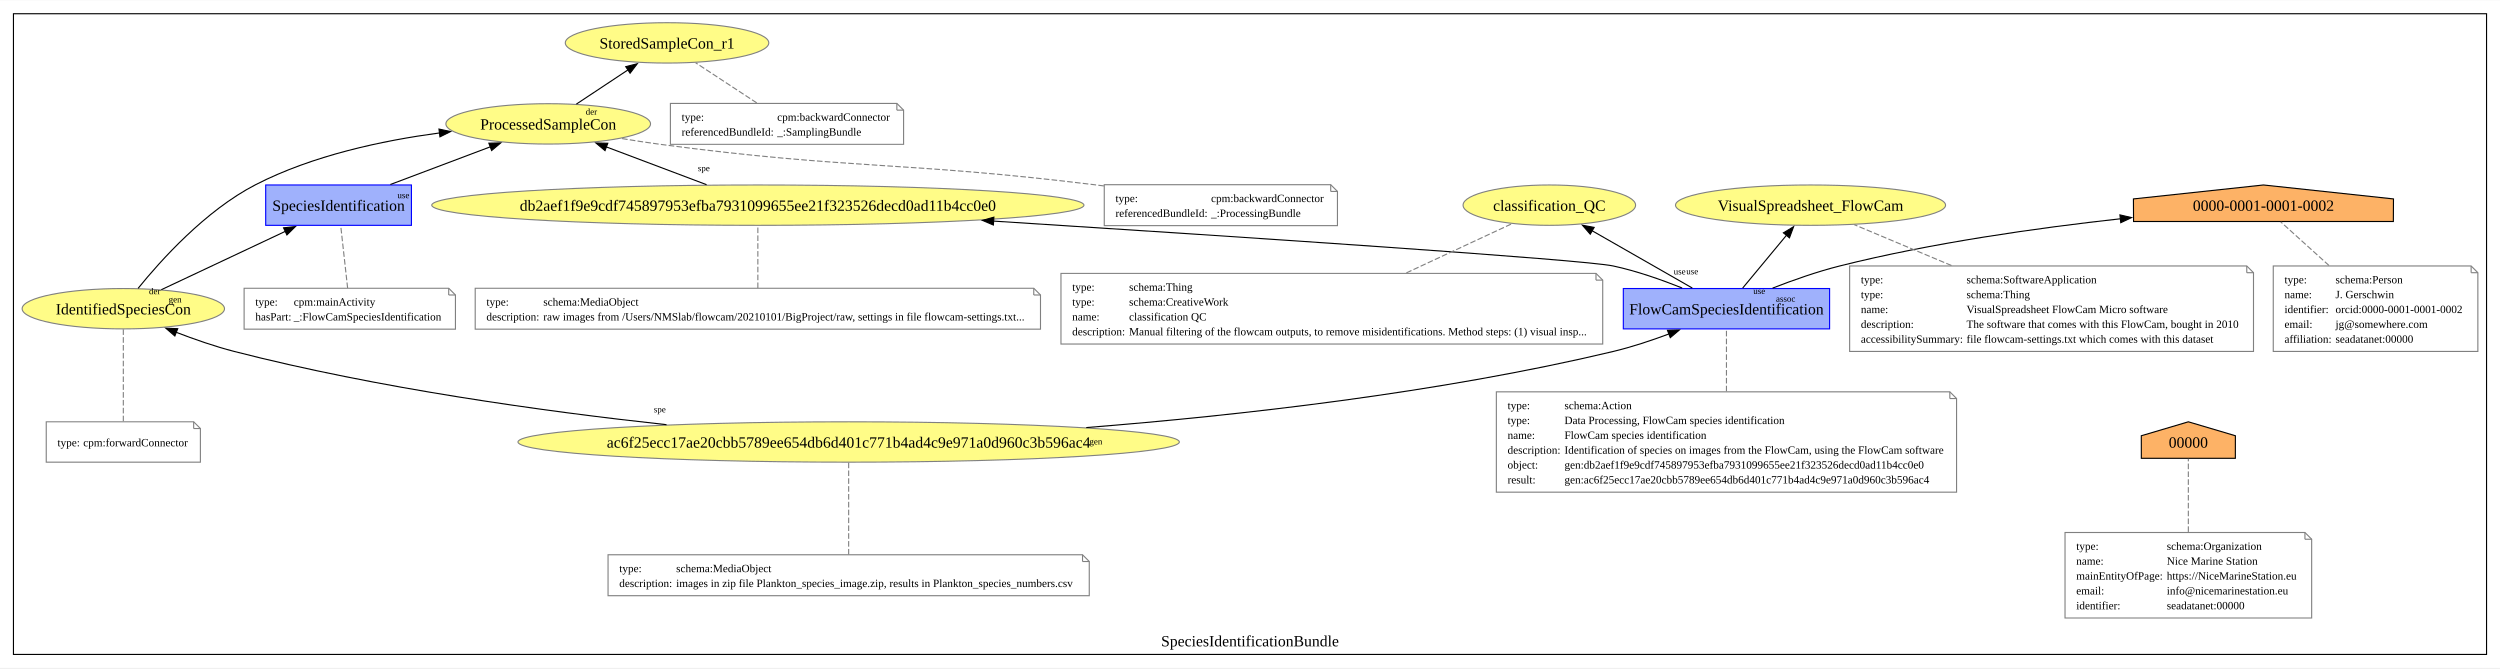
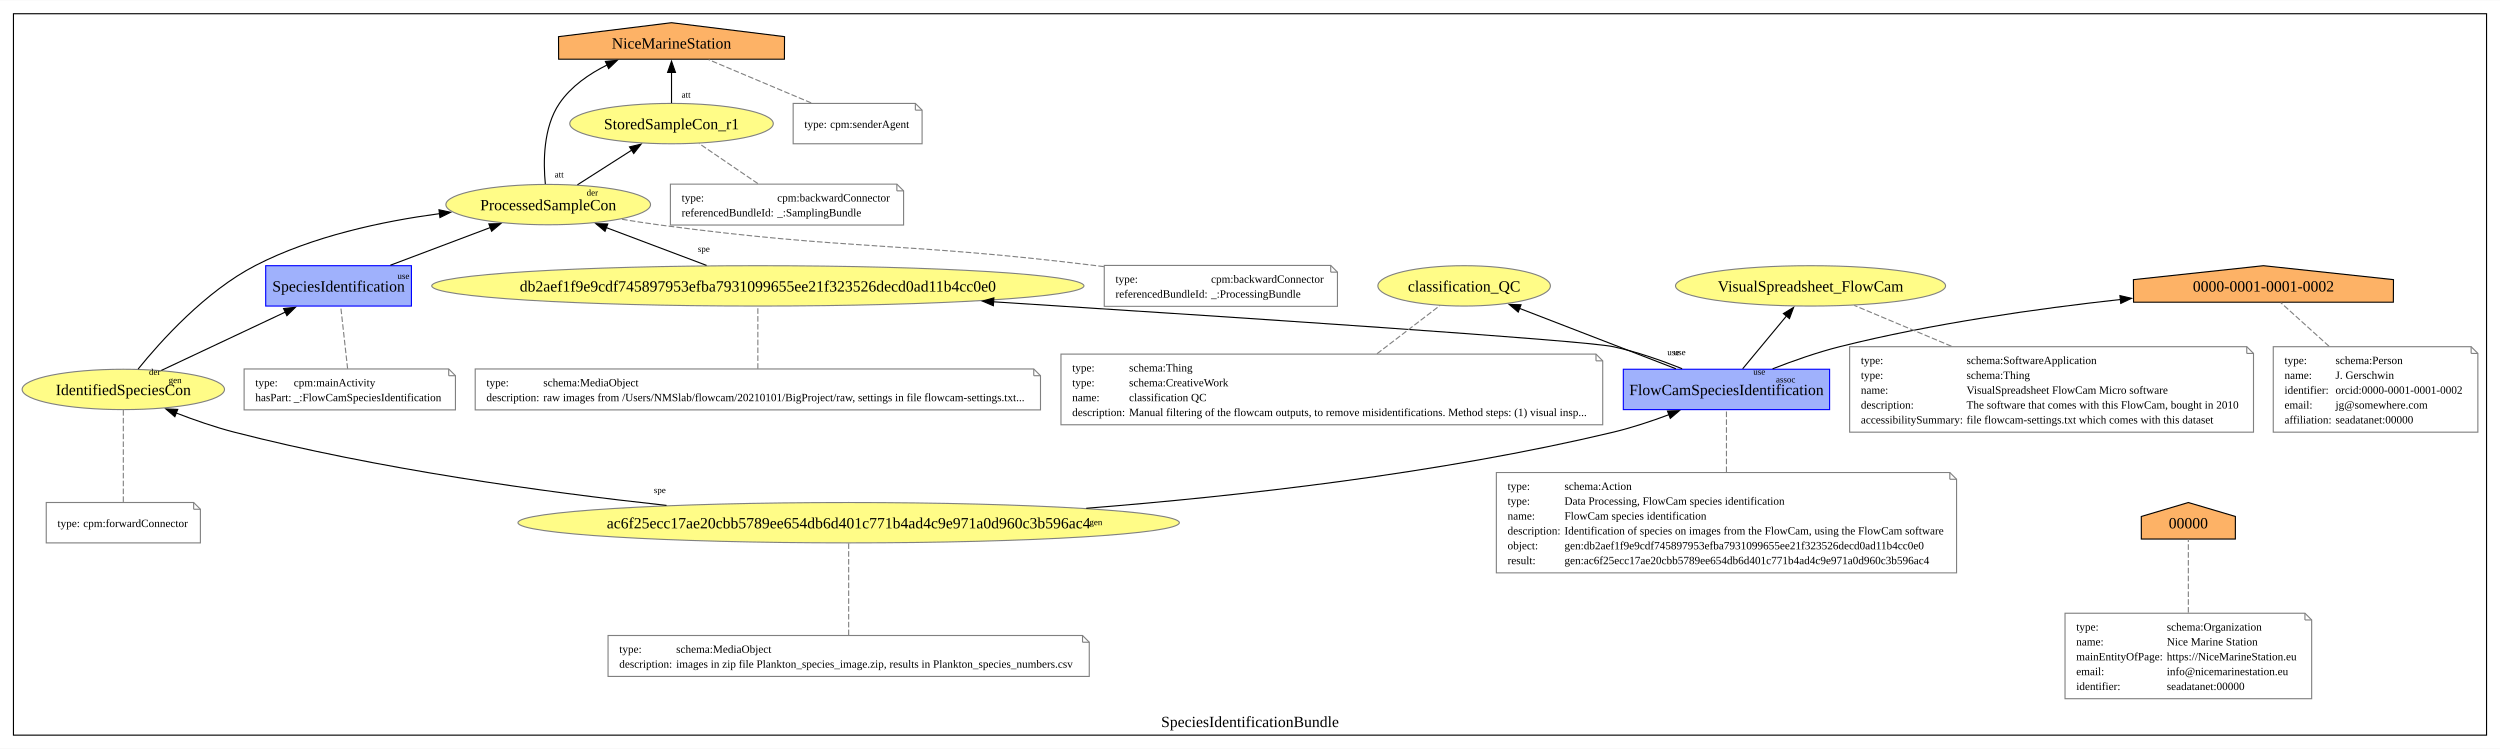
- <svg xmlns="http://www.w3.org/2000/svg" xmlns:xlink="http://www.w3.org/1999/xlink" width="2230pt" height="596pt" viewBox="0.00 0.00 2230.00 595.50">
-   <g id="graph0" class="graph" transform="scale(1 1) rotate(0) translate(4 591.5)">
-     <polygon fill="white" stroke="none" points="-4,4 -4,-591.5 2226,-591.5 2226,4 -4,4" />
+ <svg xmlns="http://www.w3.org/2000/svg" xmlns:xlink="http://www.w3.org/1999/xlink" width="2230pt" height="668pt" viewBox="0.00 0.00 2230.00 667.50">
+   <g id="graph0" class="graph" transform="scale(1 1) rotate(0) translate(4 663.5)">
+     <polygon fill="white" stroke="none" points="-4,4 -4,-663.5 2226,-663.5 2226,4 -4,4" />
    <g id="clust1" class="cluster">
      <g id="a_clust1">
        <a xlink:href="https://openprovenance.org/blank#SpeciesIdentificationBundle" xlink:title="SpeciesIdentificationBundle">
-           <polygon fill="none" stroke="black" points="8,-8 8,-579.5 2214,-579.5 2214,-8 8,-8" />
+           <polygon fill="none" stroke="black" points="8,-8 8,-651.5 2214,-651.5 2214,-8 8,-8" />
          <text text-anchor="middle" x="1111" y="-15.2" font-family="Times New Roman,serif" font-size="14.00">SpeciesIdentificationBundle</text>
        </a>
      </g>
    </g>
    <g id="node1" class="node">
      <g id="a_node1">
        <a xlink:href="https://openprovenance.org/blank#SpeciesIdentification" xlink:title="SpeciesIdentification">
          <polygon fill="#9fb1fc" stroke="#0000ff" points="363,-426.75 233,-426.75 233,-390.75 363,-390.75 363,-426.75" />
          <text text-anchor="middle" x="298" y="-403.7" font-family="Times New Roman,serif" font-size="14.00">SpeciesIdentification</text>
        </a>
      </g>
    </g>
    <g id="node5" class="node">
      <g id="a_node5">
        <a xlink:href="https://openprovenance.org/blank#ProcessedSampleCon" xlink:title="ProcessedSampleCon">
          <ellipse fill="#fffc87" stroke="#808080" cx="485" cy="-481.25" rx="91.27" ry="18" />
          <text text-anchor="middle" x="485" y="-476.2" font-family="Times New Roman,serif" font-size="14.00">ProcessedSampleCon</text>
        </a>
      </g>
    </g>
-     <g id="edge12" class="edge">
+     <g id="edge13" class="edge">
      <path fill="none" stroke="black" d="M344.22,-427.18C371.25,-437.36 405.42,-450.25 433.32,-460.77" />
      <polygon fill="black" stroke="black" points="432.07,-464.03 442.66,-464.29 434.54,-457.48 432.07,-464.03" />
      <text text-anchor="middle" x="355.83" y="-414.94" font-family="Times New Roman,serif" font-size="8.00">use</text>
    </g>
    <g id="node2" class="node">
      <polygon fill="none" stroke="gray" points="396.25,-334.62 213.75,-334.62 213.75,-298.12 402.25,-298.12 402.25,-328.62 396.25,-334.62" />
      <polyline fill="none" stroke="gray" points="396.25,-334.62 396.25,-328.62" />
      <polyline fill="none" stroke="gray" points="402.25,-328.62 396.25,-328.62" />
      <text text-anchor="start" x="223.75" y="-319.12" font-family="Times New Roman,serif" font-size="10.00">type:</text>
      <text text-anchor="start" x="258" y="-319.12" font-family="Times New Roman,serif" font-size="10.00">cpm:mainActivity</text>
      <text text-anchor="start" x="223.75" y="-305.88" font-family="Times New Roman,serif" font-size="10.00">hasPart:</text>
      <text text-anchor="start" x="258" y="-305.88" font-family="Times New Roman,serif" font-size="10.00">_:FlowCamSpeciesIdentification</text>
    </g>
    <g id="edge1" class="edge">
      <path fill="none" stroke="gray" stroke-dasharray="5,2" d="M306.07,-334.8C304.3,-350.8 301.69,-374.39 299.92,-390.38" />
    </g>
    <g id="node3" class="node">
      <g id="a_node3">
        <a xlink:href="https://openprovenance.org/blank#FlowCamSpeciesIdentification" xlink:title="FlowCamSpeciesIdentification">
          <polygon fill="#9fb1fc" stroke="#0000ff" points="1628,-334.38 1444,-334.38 1444,-298.38 1628,-298.38 1628,-334.38" />
          <text text-anchor="middle" x="1536" y="-311.32" font-family="Times New Roman,serif" font-size="14.00">FlowCamSpeciesIdentification</text>
        </a>
      </g>
    </g>
    <g id="node11" class="node">
      <g id="a_node11">
        <a xlink:href="https://openprovenance.org/blank#classification_QC" xlink:title="classification_QC">
-           <ellipse fill="#fffc87" stroke="#808080" cx="1378" cy="-408.75" rx="76.94" ry="18" />
-           <text text-anchor="middle" x="1378" y="-403.7" font-family="Times New Roman,serif" font-size="14.00">classification_QC</text>
-         </a>
-       </g>
-     </g>
-     <g id="edge17" class="edge">
-       <path fill="none" stroke="black" d="M1505.54,-334.8C1479.98,-349.42 1443.36,-370.37 1415.91,-386.07" />
-       <polygon fill="black" stroke="black" points="1414.5,-382.84 1407.56,-390.84 1417.98,-388.91 1414.5,-382.84" />
-       <text text-anchor="middle" x="1505.48" y="-347.08" font-family="Times New Roman,serif" font-size="8.00">use</text>
+           <ellipse fill="#fffc87" stroke="#808080" cx="1302" cy="-408.75" rx="76.94" ry="18" />
+           <text text-anchor="middle" x="1302" y="-403.7" font-family="Times New Roman,serif" font-size="14.00">classification_QC</text>
+         </a>
+       </g>
+     </g>
+     <g id="edge20" class="edge">
+       <path fill="none" stroke="black" d="M1490.88,-334.8C1450.89,-350.24 1392.62,-372.75 1351.39,-388.67" />
+       <polygon fill="black" stroke="black" points="1350.25,-385.36 1342.18,-392.23 1352.77,-391.89 1350.25,-385.36" />
+       <text text-anchor="middle" x="1488.57" y="-346.9" font-family="Times New Roman,serif" font-size="8.00">use</text>
    </g>
    <g id="node13" class="node">
      <g id="a_node13">
        <a xlink:href="gen/db2aef1f9e9cdf745897953efba7931099655ee21f323526decd0ad11b4cc0e0" xlink:title="db2aef1f9e9cdf745897953efba7931099655ee21f323526decd0ad11b4cc0e0">
          <ellipse fill="#fffc87" stroke="#808080" cx="672" cy="-408.75" rx="290.88" ry="18" />
          <text text-anchor="middle" x="672" y="-403.7" font-family="Times New Roman,serif" font-size="14.00">db2aef1f9e9cdf745897953efba7931099655ee21f323526decd0ad11b4cc0e0</text>
        </a>
      </g>
    </g>
-     <g id="edge18" class="edge">
+     <g id="edge21" class="edge">
      <path fill="none" stroke="black" d="M1496.47,-334.85C1478.13,-342.19 1455.83,-350.04 1435,-354.5 1408.2,-360.24 1098.51,-380.73 882.03,-394.55" />
      <polygon fill="black" stroke="black" points="882.09,-391.04 872.34,-395.17 882.54,-398.03 882.09,-391.04" />
      <text text-anchor="middle" x="1494.25" y="-346.96" font-family="Times New Roman,serif" font-size="8.00">use</text>
    </g>
    <g id="node17" class="node">
      <g id="a_node17">
        <a xlink:href="https://openprovenance.org/blank#VisualSpreadsheet_FlowCam" xlink:title="VisualSpreadsheet_FlowCam">
          <ellipse fill="#fffc87" stroke="#808080" cx="1611" cy="-408.75" rx="120.45" ry="18" />
          <text text-anchor="middle" x="1611" y="-403.7" font-family="Times New Roman,serif" font-size="14.00">VisualSpreadsheet_FlowCam</text>
        </a>
      </g>
    </g>
-     <g id="edge16" class="edge">
+     <g id="edge19" class="edge">
      <path fill="none" stroke="black" d="M1550.46,-334.8C1561.53,-348.14 1576.97,-366.74 1589.49,-381.83" />
      <polygon fill="black" stroke="black" points="1586.79,-384.06 1595.87,-389.52 1592.18,-379.59 1586.79,-384.06" />
      <text text-anchor="middle" x="1565.25" y="-329.55" font-family="Times New Roman,serif" font-size="8.00">use</text>
    </g>
-     <g id="node21" class="node">
-       <g id="a_node21">
+     <g id="node23" class="node">
+       <g id="a_node23">
        <a xlink:href="https://orcid.org/0000-0001-0001-0002" xlink:title="0000-0001-0001-0002">
          <polygon fill="#fdb266" stroke="black" points="2130.98,-414.31 2015,-426.75 1899.02,-414.31 1899.13,-394.19 2130.87,-394.19 2130.98,-414.31" />
          <text text-anchor="middle" x="2015" y="-403.7" font-family="Times New Roman,serif" font-size="14.00">0000-0001-0001-0002</text>
        </a>
      </g>
    </g>
-     <g id="edge20" class="edge">
+     <g id="edge23" class="edge">
      <path fill="none" stroke="black" d="M1577.14,-334.75C1595.23,-341.8 1616.89,-349.45 1637,-354.5 1719.23,-375.16 1813.67,-388.46 1887.59,-396.61" />
      <polygon fill="black" stroke="black" points="1886.98,-400.07 1897.3,-397.66 1887.73,-393.11 1886.98,-400.07" />
      <text text-anchor="middle" x="1588.81" y="-322.6" font-family="Times New Roman,serif" font-size="8.00">assoc</text>
    </g>
    <g id="node4" class="node">
      <polygon fill="none" stroke="gray" points="1735.25,-242.25 1330.75,-242.25 1330.75,-152.75 1741.25,-152.75 1741.25,-236.25 1735.25,-242.25" />
      <polyline fill="none" stroke="gray" points="1735.25,-242.25 1735.25,-236.25" />
      <polyline fill="none" stroke="gray" points="1741.25,-236.25 1735.25,-236.25" />
      <text text-anchor="start" x="1340.75" y="-226.75" font-family="Times New Roman,serif" font-size="10.00">type:</text>
      <text text-anchor="start" x="1391.5" y="-226.75" font-family="Times New Roman,serif" font-size="10.00">schema:Action</text>
      <text text-anchor="start" x="1340.75" y="-213.5" font-family="Times New Roman,serif" font-size="10.00">type:</text>
      <text text-anchor="start" x="1391.5" y="-213.5" font-family="Times New Roman,serif" font-size="10.00">Data Processing, FlowCam species identification</text>
      <text text-anchor="start" x="1340.75" y="-200.25" font-family="Times New Roman,serif" font-size="10.00">name:</text>
      <text text-anchor="start" x="1391.5" y="-200.25" font-family="Times New Roman,serif" font-size="10.00">FlowCam species identification</text>
      <text text-anchor="start" x="1340.75" y="-187" font-family="Times New Roman,serif" font-size="10.00">description:</text>
      <text text-anchor="start" x="1391.5" y="-187" font-family="Times New Roman,serif" font-size="10.00">Identification of species on images from the FlowCam, using the FlowCam software</text>
      <text text-anchor="start" x="1340.75" y="-173.75" font-family="Times New Roman,serif" font-size="10.00">object:</text>
      <text text-anchor="start" x="1391.5" y="-173.75" font-family="Times New Roman,serif" font-size="10.00">gen:db2aef1f9e9cdf745897953efba7931099655ee21f323526decd0ad11b4cc0e0</text>
      <text text-anchor="start" x="1340.75" y="-160.5" font-family="Times New Roman,serif" font-size="10.00">result:</text>
      <text text-anchor="start" x="1391.5" y="-160.5" font-family="Times New Roman,serif" font-size="10.00">gen:ac6f25ecc17ae20cbb5789ee654db6d401c771b4ad4c9e971a0d960c3b596ac4</text>
    </g>
    <g id="edge2" class="edge">
      <path fill="none" stroke="gray" stroke-dasharray="5,2" d="M1536,-242.69C1536,-261.95 1536,-283.41 1536,-297.99" />
    </g>
    <g id="node7" class="node">
      <g id="a_node7">
        <a xlink:href="https://openprovenance.org/blank#StoredSampleCon_r1" xlink:title="StoredSampleCon_r1">
-           <ellipse fill="#fffc87" stroke="#808080" cx="591" cy="-553.5" rx="90.76" ry="18" />
-           <text text-anchor="middle" x="591" y="-548.45" font-family="Times New Roman,serif" font-size="14.00">StoredSampleCon_r1</text>
-         </a>
-       </g>
-     </g>
-     <g id="edge14" class="edge">
-       <path fill="none" stroke="black" d="M510.12,-498.9C523.88,-508.02 541.15,-519.46 556.19,-529.43" />
-       <polygon fill="black" stroke="black" points="554.16,-532.28 564.43,-534.89 558.03,-526.45 554.16,-532.28" />
-       <text text-anchor="middle" x="523.55" y="-489.49" font-family="Times New Roman,serif" font-size="8.00">der</text>
+           <ellipse fill="#fffc87" stroke="#808080" cx="595" cy="-553.5" rx="90.76" ry="18" />
+           <text text-anchor="middle" x="595" y="-548.45" font-family="Times New Roman,serif" font-size="14.00">StoredSampleCon_r1</text>
+         </a>
+       </g>
+     </g>
+     <g id="edge15" class="edge">
+       <path fill="none" stroke="black" d="M511.07,-498.9C525.59,-508.17 543.87,-519.85 559.66,-529.93" />
+       <polygon fill="black" stroke="black" points="557.53,-532.72 567.84,-535.16 561.3,-526.82 557.53,-532.72" />
+       <text text-anchor="middle" x="524.38" y="-489.26" font-family="Times New Roman,serif" font-size="8.00">der</text>
+     </g>
+     <g id="node19" class="node">
+       <g id="a_node19">
+         <a xlink:href="https://openprovenance.org/blank#NiceMarineStation" xlink:title="NiceMarineStation">
+           <polygon fill="#fdb266" stroke="black" points="695.8,-631.06 595,-643.5 494.2,-631.06 494.3,-610.94 695.7,-610.94 695.8,-631.06" />
+           <text text-anchor="middle" x="595" y="-620.45" font-family="Times New Roman,serif" font-size="14.00">NiceMarineStation</text>
+         </a>
+       </g>
+     </g>
+     <g id="edge16" class="edge">
+       <path fill="none" stroke="black" d="M482.44,-499.65C480.56,-518.93 480.44,-550.1 495,-571.5 505.34,-586.7 521.49,-597.87 537.81,-605.93" />
+       <polygon fill="black" stroke="black" points="536.02,-608.95 546.57,-609.92 538.92,-602.59 536.02,-608.95" />
+       <text text-anchor="middle" x="494.78" y="-505.46" font-family="Times New Roman,serif" font-size="8.00">att</text>
    </g>
    <g id="node6" class="node">
      <polygon fill="none" stroke="gray" points="1183,-427 981,-427 981,-390.5 1189,-390.5 1189,-421 1183,-427" />
      <polyline fill="none" stroke="gray" points="1183,-427 1183,-421" />
      <polyline fill="none" stroke="gray" points="1189,-421 1183,-421" />
      <text text-anchor="start" x="991" y="-411.5" font-family="Times New Roman,serif" font-size="10.00">type:</text>
      <text text-anchor="start" x="1076.25" y="-411.5" font-family="Times New Roman,serif" font-size="10.00">cpm:backwardConnector</text>
      <text text-anchor="start" x="991" y="-398.25" font-family="Times New Roman,serif" font-size="10.00">referencedBundleId:</text>
      <text text-anchor="start" x="1076.25" y="-398.25" font-family="Times New Roman,serif" font-size="10.00">_:ProcessingBundle</text>
    </g>
    <g id="edge3" class="edge">
      <path fill="none" stroke="gray" stroke-dasharray="5,2" d="M980.67,-425.9C977.75,-426.28 974.86,-426.65 972,-427 800.54,-448.04 756.24,-440.3 585,-463 573.74,-464.49 561.8,-466.33 550.24,-468.24" />
    </g>
+     <g id="edge17" class="edge">
+       <path fill="none" stroke="black" d="M595,-571.8C595,-580.14 595,-590.28 595,-599.44" />
+       <polygon fill="black" stroke="black" points="591.5,-599.16 595,-609.16 598.5,-599.16 591.5,-599.16" />
+       <text text-anchor="middle" x="607.99" y="-576.58" font-family="Times New Roman,serif" font-size="8.00">att</text>
+     </g>
    <g id="node8" class="node">
      <polygon fill="none" stroke="gray" points="796,-499.5 594,-499.5 594,-463 802,-463 802,-493.5 796,-499.5" />
      <polyline fill="none" stroke="gray" points="796,-499.5 796,-493.5" />
      <polyline fill="none" stroke="gray" points="802,-493.5 796,-493.5" />
      <text text-anchor="start" x="604" y="-484" font-family="Times New Roman,serif" font-size="10.00">type:</text>
      <text text-anchor="start" x="689.25" y="-484" font-family="Times New Roman,serif" font-size="10.00">cpm:backwardConnector</text>
      <text text-anchor="start" x="604" y="-470.75" font-family="Times New Roman,serif" font-size="10.00">referencedBundleId:</text>
      <text text-anchor="start" x="689.25" y="-470.75" font-family="Times New Roman,serif" font-size="10.00">_:SamplingBundle</text>
    </g>
    <g id="edge4" class="edge">
-       <path fill="none" stroke="gray" stroke-dasharray="5,2" d="M671,-499.98C654.28,-510.95 632.95,-524.96 616.52,-535.75" />
+       <path fill="none" stroke="gray" stroke-dasharray="5,2" d="M672.01,-499.98C655.92,-510.95 635.38,-524.96 619.56,-535.75" />
    </g>
    <g id="node9" class="node">
      <g id="a_node9">
        <a xlink:href="https://openprovenance.org/blank#IdentifiedSpeciesCon" xlink:title="IdentifiedSpeciesCon">
          <ellipse fill="#fffc87" stroke="#808080" cx="106" cy="-316.38" rx="90.25" ry="18" />
          <text text-anchor="middle" x="106" y="-311.32" font-family="Times New Roman,serif" font-size="14.00">IdentifiedSpeciesCon</text>
        </a>
      </g>
    </g>
-     <g id="edge13" class="edge">
+     <g id="edge14" class="edge">
      <path fill="none" stroke="black" d="M139.88,-333.32C170.62,-347.79 216.23,-369.26 250.58,-385.43" />
      <polygon fill="black" stroke="black" points="248.94,-388.53 259.48,-389.62 251.92,-382.19 248.94,-388.53" />
      <text text-anchor="middle" x="152.2" y="-322.04" font-family="Times New Roman,serif" font-size="8.00">gen</text>
    </g>
-     <g id="edge15" class="edge">
+     <g id="edge18" class="edge">
      <path fill="none" stroke="black" d="M119.19,-334.54C139.09,-359.14 179.24,-403.98 224,-427 274.66,-453.05 337,-466.36 388.05,-473.16" />
      <polygon fill="black" stroke="black" points="387.57,-476.63 397.92,-474.4 388.44,-469.68 387.57,-476.63" />
      <text text-anchor="middle" x="133.98" y="-329.32" font-family="Times New Roman,serif" font-size="8.00">der</text>
    </g>
    <g id="node10" class="node">
      <polygon fill="none" stroke="gray" points="168.75,-215.5 37.25,-215.5 37.25,-179.5 174.75,-179.5 174.75,-209.5 168.75,-215.5" />
      <polyline fill="none" stroke="gray" points="168.75,-215.5 168.75,-209.5" />
      <polyline fill="none" stroke="gray" points="174.75,-209.5 168.75,-209.5" />
      <text text-anchor="start" x="47.25" y="-193.62" font-family="Times New Roman,serif" font-size="10.00">type:</text>
      <text text-anchor="start" x="70.25" y="-193.62" font-family="Times New Roman,serif" font-size="10.00">cpm:forwardConnector</text>
    </g>
    <g id="edge5" class="edge">
      <path fill="none" stroke="gray" stroke-dasharray="5,2" d="M106,-216C106,-238.16 106,-276.1 106,-298.14" />
    </g>
    <g id="node12" class="node">
      <polygon fill="none" stroke="gray" points="1419.62,-347.88 942.38,-347.88 942.38,-284.88 1425.62,-284.88 1425.62,-341.88 1419.62,-347.88" />
      <polyline fill="none" stroke="gray" points="1419.62,-347.88 1419.62,-341.88" />
      <polyline fill="none" stroke="gray" points="1425.62,-341.88 1419.62,-341.88" />
      <text text-anchor="start" x="952.38" y="-332.38" font-family="Times New Roman,serif" font-size="10.00">type:</text>
      <text text-anchor="start" x="1003.12" y="-332.38" font-family="Times New Roman,serif" font-size="10.00">schema:Thing</text>
      <text text-anchor="start" x="952.38" y="-319.12" font-family="Times New Roman,serif" font-size="10.00">type:</text>
      <text text-anchor="start" x="1003.12" y="-319.12" font-family="Times New Roman,serif" font-size="10.00">schema:CreativeWork</text>
      <text text-anchor="start" x="952.38" y="-305.88" font-family="Times New Roman,serif" font-size="10.00">name:</text>
      <text text-anchor="start" x="1003.12" y="-305.88" font-family="Times New Roman,serif" font-size="10.00">classification QC</text>
      <text text-anchor="start" x="952.38" y="-292.62" font-family="Times New Roman,serif" font-size="10.00">description:</text>
      <text text-anchor="start" x="1003.12" y="-292.62" font-family="Times New Roman,serif" font-size="10.00">Manual filtering of the flowcam outputs, to remove misidentifications. Method steps: (1) visual insp...</text>
    </g>
    <g id="edge6" class="edge">
-       <path fill="none" stroke="gray" stroke-dasharray="5,2" d="M1250.49,-348.35C1282.19,-363.12 1318.73,-380.14 1344.55,-392.17" />
-     </g>
-     <g id="edge21" class="edge">
+       <path fill="none" stroke="gray" stroke-dasharray="5,2" d="M1224.28,-348.22C1243.11,-362.64 1264.77,-379.24 1280.44,-391.24" />
+     </g>
+     <g id="edge24" class="edge">
      <path fill="none" stroke="black" d="M626.25,-427C599.12,-437.23 564.65,-450.22 536.56,-460.81" />
      <polygon fill="black" stroke="black" points="535.67,-457.41 527.55,-464.21 538.14,-463.96 535.67,-457.41" />
      <text text-anchor="middle" x="623.82" y="-439.07" font-family="Times New Roman,serif" font-size="8.00">spe</text>
    </g>
    <g id="node14" class="node">
      <polygon fill="none" stroke="gray" points="918.12,-334.62 419.88,-334.62 419.88,-298.12 924.12,-298.12 924.12,-328.62 918.12,-334.62" />
      <polyline fill="none" stroke="gray" points="918.12,-334.62 918.12,-328.62" />
      <polyline fill="none" stroke="gray" points="924.12,-328.62 918.12,-328.62" />
      <text text-anchor="start" x="429.88" y="-319.12" font-family="Times New Roman,serif" font-size="10.00">type:</text>
      <text text-anchor="start" x="480.62" y="-319.12" font-family="Times New Roman,serif" font-size="10.00">schema:MediaObject</text>
      <text text-anchor="start" x="429.88" y="-305.88" font-family="Times New Roman,serif" font-size="10.00">description:</text>
      <text text-anchor="start" x="480.62" y="-305.88" font-family="Times New Roman,serif" font-size="10.00">raw images from /Users/NMSlab/flowcam/20210101/BigProject/raw, settings in file flowcam-settings.txt...</text>
    </g>
    <g id="edge7" class="edge">
      <path fill="none" stroke="gray" stroke-dasharray="5,2" d="M672,-334.8C672,-350.8 672,-374.39 672,-390.38" />
    </g>
    <g id="node15" class="node">
      <g id="a_node15">
        <a xlink:href="gen/ac6f25ecc17ae20cbb5789ee654db6d401c771b4ad4c9e971a0d960c3b596ac4" xlink:title="ac6f25ecc17ae20cbb5789ee654db6d401c771b4ad4c9e971a0d960c3b596ac4">
          <ellipse fill="#fffc87" stroke="#808080" cx="753" cy="-197.5" rx="294.97" ry="18" />
          <text text-anchor="middle" x="753" y="-192.45" font-family="Times New Roman,serif" font-size="14.00">ac6f25ecc17ae20cbb5789ee654db6d401c771b4ad4c9e971a0d960c3b596ac4</text>
        </a>
      </g>
    </g>
-     <g id="edge19" class="edge">
+     <g id="edge22" class="edge">
      <path fill="none" stroke="black" d="M964.94,-210.36C1100.72,-221.12 1279.91,-241.23 1435,-278.25 1451.54,-282.2 1469.08,-288.03 1484.82,-293.91" />
      <polygon fill="black" stroke="black" points="1483.4,-297.11 1493.99,-297.42 1485.9,-290.57 1483.4,-297.11" />
      <text text-anchor="middle" x="973.5" y="-195.32" font-family="Times New Roman,serif" font-size="8.00">gen</text>
    </g>
-     <g id="edge22" class="edge">
+     <g id="edge25" class="edge">
      <path fill="none" stroke="black" d="M590.54,-212.92C480.54,-224.92 332.56,-245.45 205,-278.25 187.65,-282.71 169.13,-289.17 152.87,-295.45" />
      <polygon fill="black" stroke="black" points="151.96,-292.05 143.94,-298.98 154.53,-298.56 151.96,-292.05" />
      <text text-anchor="middle" x="584.55" y="-223.94" font-family="Times New Roman,serif" font-size="8.00">spe</text>
    </g>
    <g id="node16" class="node">
      <polygon fill="none" stroke="gray" points="961.62,-96.88 538.38,-96.88 538.38,-60.38 967.62,-60.38 967.62,-90.88 961.62,-96.88" />
      <polyline fill="none" stroke="gray" points="961.62,-96.88 961.62,-90.88" />
      <polyline fill="none" stroke="gray" points="967.62,-90.88 961.62,-90.88" />
      <text text-anchor="start" x="548.38" y="-81.38" font-family="Times New Roman,serif" font-size="10.00">type:</text>
      <text text-anchor="start" x="599.12" y="-81.38" font-family="Times New Roman,serif" font-size="10.00">schema:MediaObject</text>
      <text text-anchor="start" x="548.38" y="-68.12" font-family="Times New Roman,serif" font-size="10.00">description:</text>
      <text text-anchor="start" x="599.12" y="-68.12" font-family="Times New Roman,serif" font-size="10.00">images in zip file Plankton_species_image.zip, results in Plankton_species_numbers.csv</text>
    </g>
    <g id="edge8" class="edge">
      <path fill="none" stroke="gray" stroke-dasharray="5,2" d="M753,-97.12C753,-119.28 753,-157.23 753,-179.26" />
    </g>
    <g id="node18" class="node">
      <polygon fill="none" stroke="gray" points="2000.12,-354.5 1645.88,-354.5 1645.88,-278.25 2006.12,-278.25 2006.12,-348.5 2000.12,-354.5" />
      <polyline fill="none" stroke="gray" points="2000.12,-354.5 2000.12,-348.5" />
      <polyline fill="none" stroke="gray" points="2006.12,-348.5 2000.12,-348.5" />
      <text text-anchor="start" x="1655.88" y="-339" font-family="Times New Roman,serif" font-size="10.00">type:</text>
      <text text-anchor="start" x="1750.12" y="-339" font-family="Times New Roman,serif" font-size="10.00">schema:SoftwareApplication</text>
      <text text-anchor="start" x="1655.88" y="-325.75" font-family="Times New Roman,serif" font-size="10.00">type:</text>
      <text text-anchor="start" x="1750.12" y="-325.75" font-family="Times New Roman,serif" font-size="10.00">schema:Thing</text>
      <text text-anchor="start" x="1655.88" y="-312.5" font-family="Times New Roman,serif" font-size="10.00">name:</text>
      <text text-anchor="start" x="1750.12" y="-312.5" font-family="Times New Roman,serif" font-size="10.00">VisualSpreadsheet FlowCam Micro software</text>
      <text text-anchor="start" x="1655.88" y="-299.25" font-family="Times New Roman,serif" font-size="10.00">description:</text>
      <text text-anchor="start" x="1750.12" y="-299.25" font-family="Times New Roman,serif" font-size="10.00">The software that comes with this FlowCam, bought in 2010</text>
      <text text-anchor="start" x="1655.88" y="-286" font-family="Times New Roman,serif" font-size="10.00">accessibilitySummary:</text>
      <text text-anchor="start" x="1750.12" y="-286" font-family="Times New Roman,serif" font-size="10.00">file flowcam-settings.txt which comes with this dataset</text>
    </g>
    <g id="edge9" class="edge">
      <path fill="none" stroke="gray" stroke-dasharray="5,2" d="M1736.69,-354.92C1706.46,-367.62 1674.26,-381.16 1650.01,-391.35" />
    </g>
-     <g id="node19" class="node">
-       <g id="a_node19">
+     <g id="node20" class="node">
+       <polygon fill="none" stroke="gray" points="812.5,-571.5 703.5,-571.5 703.5,-535.5 818.5,-535.5 818.5,-565.5 812.5,-571.5" />
+       <polyline fill="none" stroke="gray" points="812.5,-571.5 812.5,-565.5" />
+       <polyline fill="none" stroke="gray" points="818.5,-565.5 812.5,-565.5" />
+       <text text-anchor="start" x="713.5" y="-549.62" font-family="Times New Roman,serif" font-size="10.00">type:</text>
+       <text text-anchor="start" x="736.5" y="-549.62" font-family="Times New Roman,serif" font-size="10.00">cpm:senderAgent</text>
+     </g>
+     <g id="edge10" class="edge">
+       <path fill="none" stroke="gray" stroke-dasharray="5,2" d="M719.54,-571.98C691.31,-583.89 654.43,-599.44 628.15,-610.52" />
+     </g>
+     <g id="node21" class="node">
+       <g id="a_node21">
        <a xlink:href="https://edmo.seadatanet.org/report/00000" xlink:title="00000">
          <polygon fill="#fdb266" stroke="black" points="1989.96,-203.06 1948,-215.5 1906.04,-203.06 1906.07,-182.94 1989.93,-182.94 1989.96,-203.06" />
          <text text-anchor="middle" x="1948" y="-192.45" font-family="Times New Roman,serif" font-size="14.00">00000</text>
        </a>
      </g>
    </g>
-     <g id="node20" class="node">
+     <g id="node22" class="node">
      <polygon fill="none" stroke="gray" points="2052,-116.75 1838,-116.75 1838,-40.5 2058,-40.5 2058,-110.75 2052,-116.75" />
      <polyline fill="none" stroke="gray" points="2052,-116.75 2052,-110.75" />
      <polyline fill="none" stroke="gray" points="2058,-110.75 2052,-110.75" />
      <text text-anchor="start" x="1848" y="-101.25" font-family="Times New Roman,serif" font-size="10.00">type:</text>
      <text text-anchor="start" x="1928.75" y="-101.25" font-family="Times New Roman,serif" font-size="10.00">schema:Organization</text>
      <text text-anchor="start" x="1848" y="-88" font-family="Times New Roman,serif" font-size="10.00">name:</text>
      <text text-anchor="start" x="1928.75" y="-88" font-family="Times New Roman,serif" font-size="10.00">Nice Marine Station</text>
      <text text-anchor="start" x="1848" y="-74.75" font-family="Times New Roman,serif" font-size="10.00">mainEntityOfPage:</text>
      <text text-anchor="start" x="1928.75" y="-74.75" font-family="Times New Roman,serif" font-size="10.00">https://NiceMarineStation.eu</text>
      <text text-anchor="start" x="1848" y="-61.5" font-family="Times New Roman,serif" font-size="10.00">email:</text>
      <text text-anchor="start" x="1928.75" y="-61.5" font-family="Times New Roman,serif" font-size="10.00">info@nicemarinestation.eu</text>
      <text text-anchor="start" x="1848" y="-48.25" font-family="Times New Roman,serif" font-size="10.00">identifier:</text>
      <text text-anchor="start" x="1928.75" y="-48.25" font-family="Times New Roman,serif" font-size="10.00">seadatanet:00000</text>
    </g>
-     <g id="edge10" class="edge">
+     <g id="edge11" class="edge">
      <path fill="none" stroke="gray" stroke-dasharray="5,2" d="M1948,-117.25C1948,-139.54 1948,-166.47 1948,-182.51" />
    </g>
-     <g id="node22" class="node">
+     <g id="node24" class="node">
      <polygon fill="none" stroke="gray" points="2200.25,-354.5 2023.75,-354.5 2023.75,-278.25 2206.25,-278.25 2206.25,-348.5 2200.25,-354.5" />
      <polyline fill="none" stroke="gray" points="2200.25,-354.5 2200.25,-348.5" />
      <polyline fill="none" stroke="gray" points="2206.25,-348.5 2200.25,-348.5" />
      <text text-anchor="start" x="2033.75" y="-339" font-family="Times New Roman,serif" font-size="10.00">type:</text>
      <text text-anchor="start" x="2079.25" y="-339" font-family="Times New Roman,serif" font-size="10.00">schema:Person</text>
      <text text-anchor="start" x="2033.75" y="-325.75" font-family="Times New Roman,serif" font-size="10.00">name:</text>
      <text text-anchor="start" x="2079.25" y="-325.75" font-family="Times New Roman,serif" font-size="10.00">J. Gerschwin</text>
      <text text-anchor="start" x="2033.75" y="-312.5" font-family="Times New Roman,serif" font-size="10.00">identifier:</text>
      <text text-anchor="start" x="2079.25" y="-312.5" font-family="Times New Roman,serif" font-size="10.00">orcid:0000-0001-0001-0002</text>
      <text text-anchor="start" x="2033.75" y="-299.25" font-family="Times New Roman,serif" font-size="10.00">email:</text>
      <text text-anchor="start" x="2079.25" y="-299.25" font-family="Times New Roman,serif" font-size="10.00">jg@somewhere.com</text>
      <text text-anchor="start" x="2033.75" y="-286" font-family="Times New Roman,serif" font-size="10.00">affiliation:</text>
      <text text-anchor="start" x="2079.25" y="-286" font-family="Times New Roman,serif" font-size="10.00">seadatanet:00000</text>
    </g>
-     <g id="edge11" class="edge">
+     <g id="edge12" class="edge">
      <path fill="none" stroke="gray" stroke-dasharray="5,2" d="M2073.46,-354.92C2058.22,-368.69 2041.9,-383.44 2030.39,-393.84" />
    </g>
  </g>
</svg>
